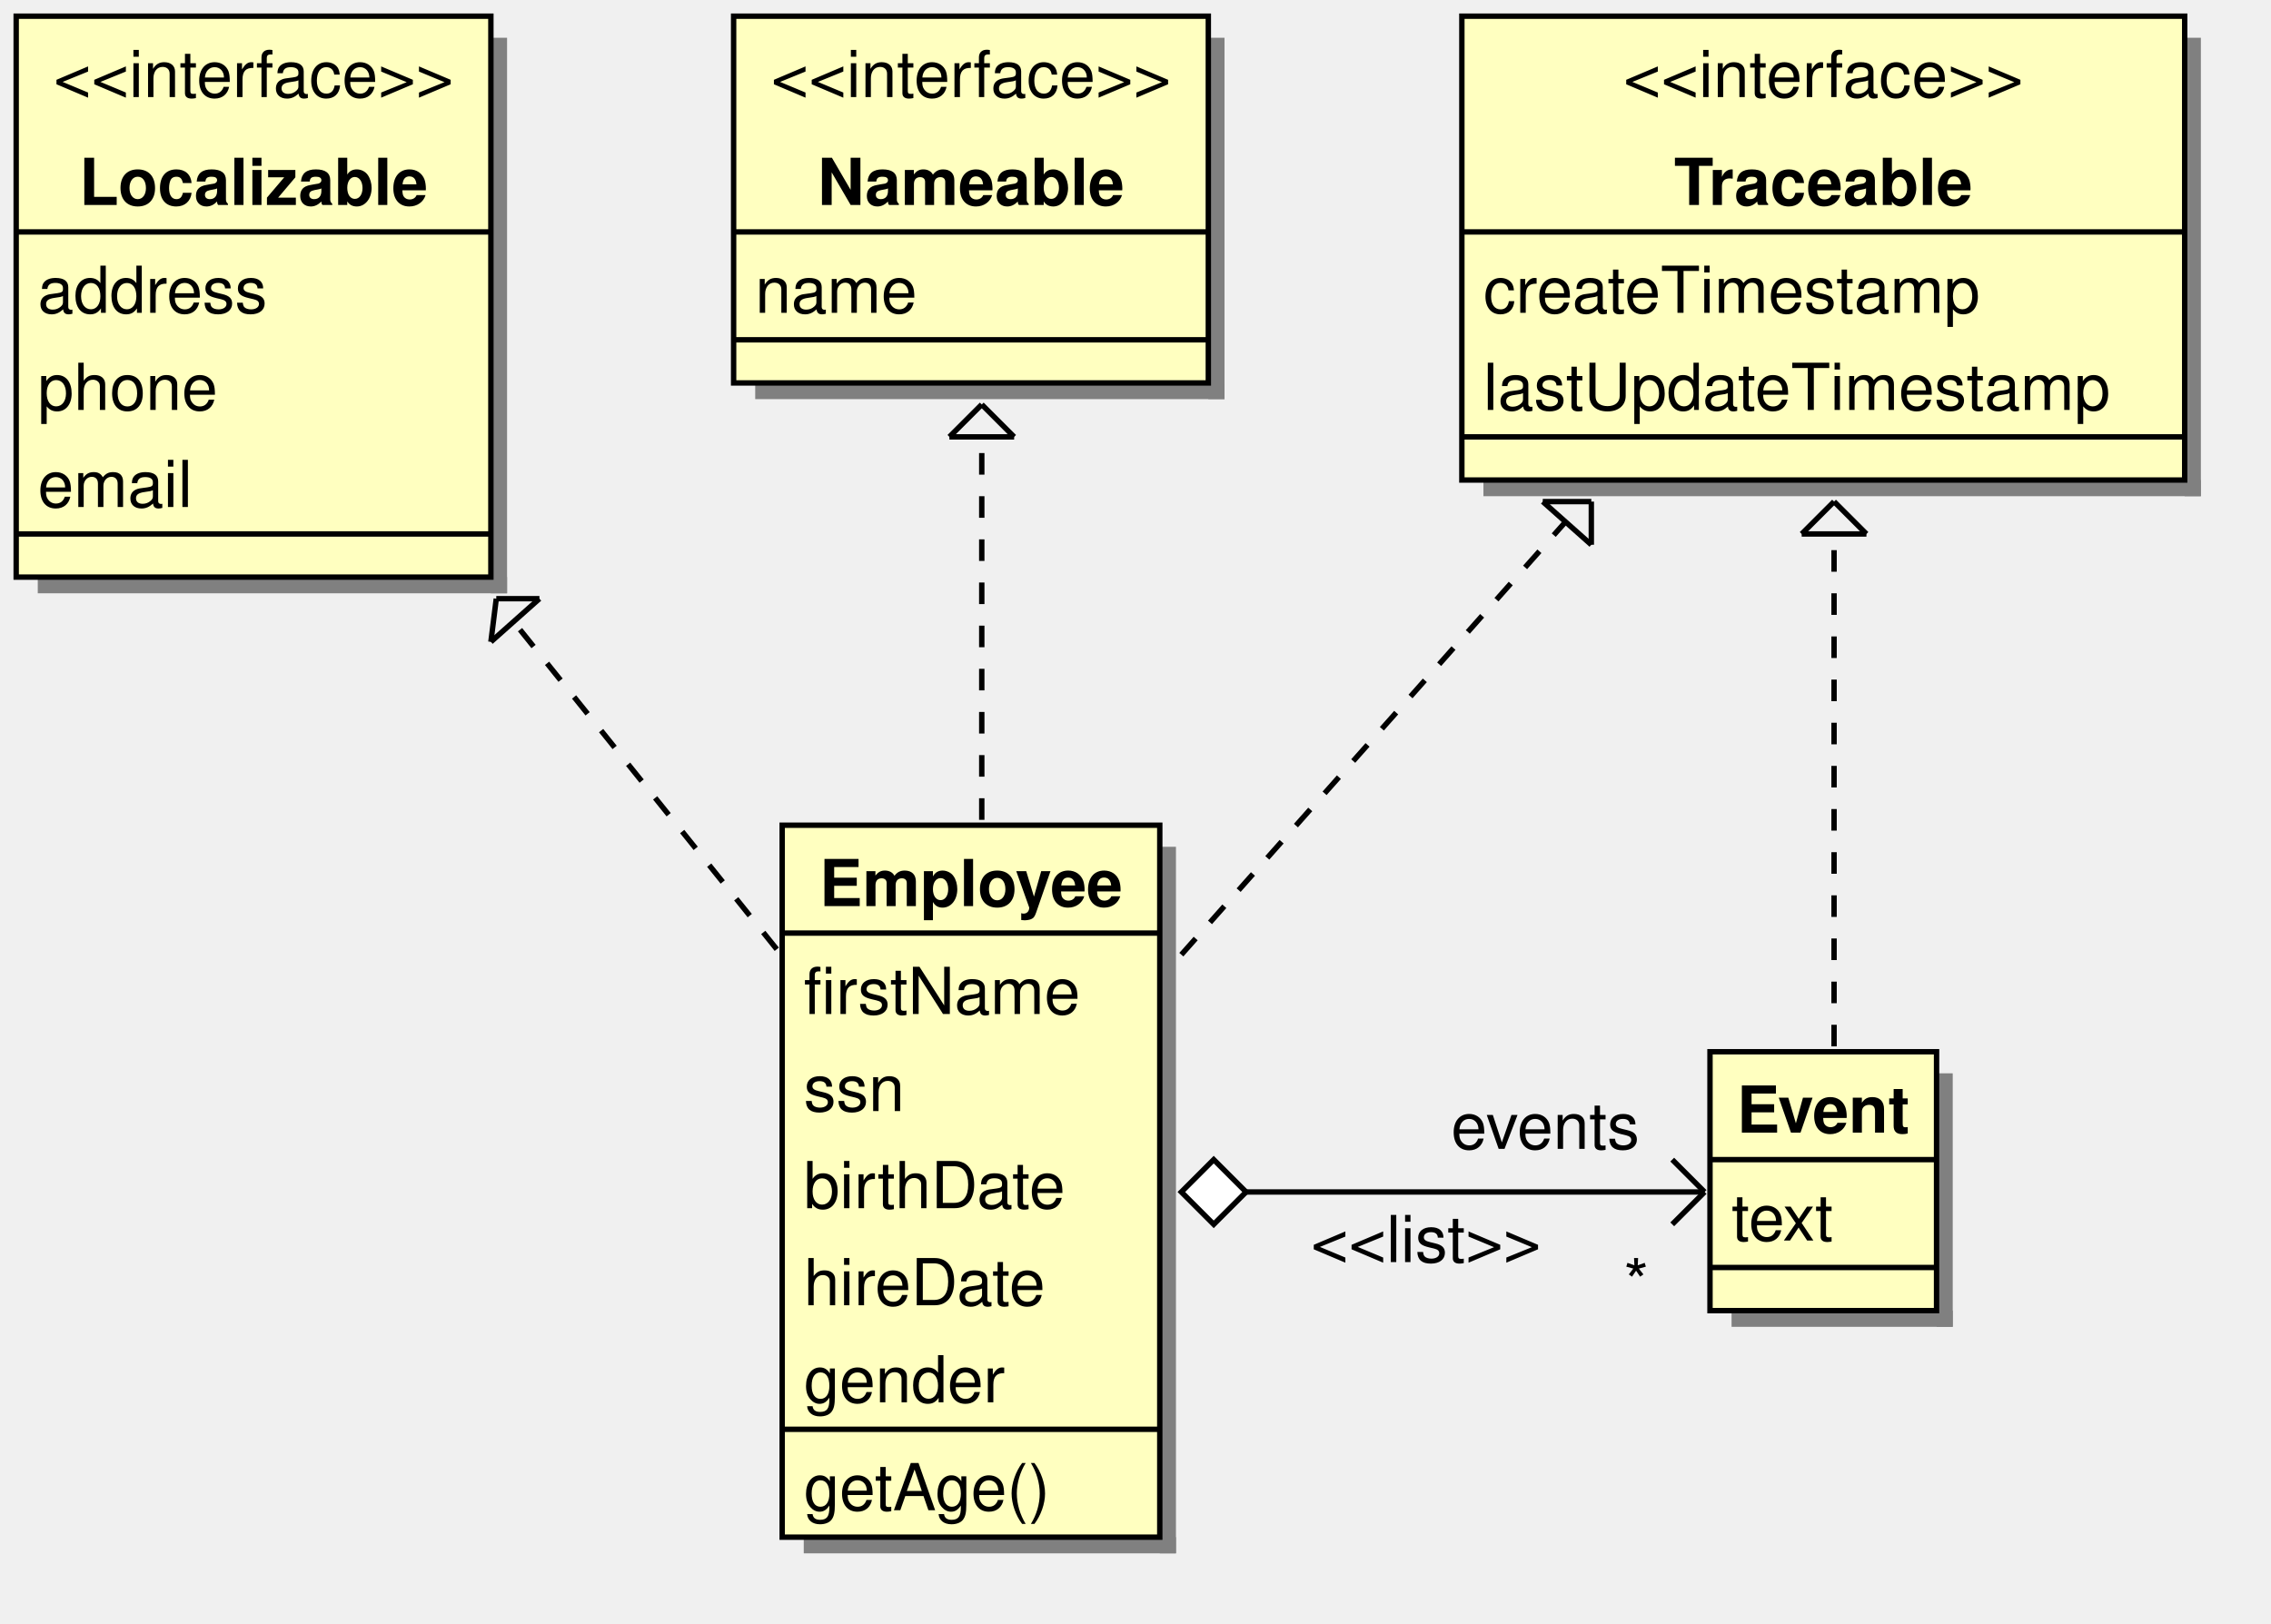
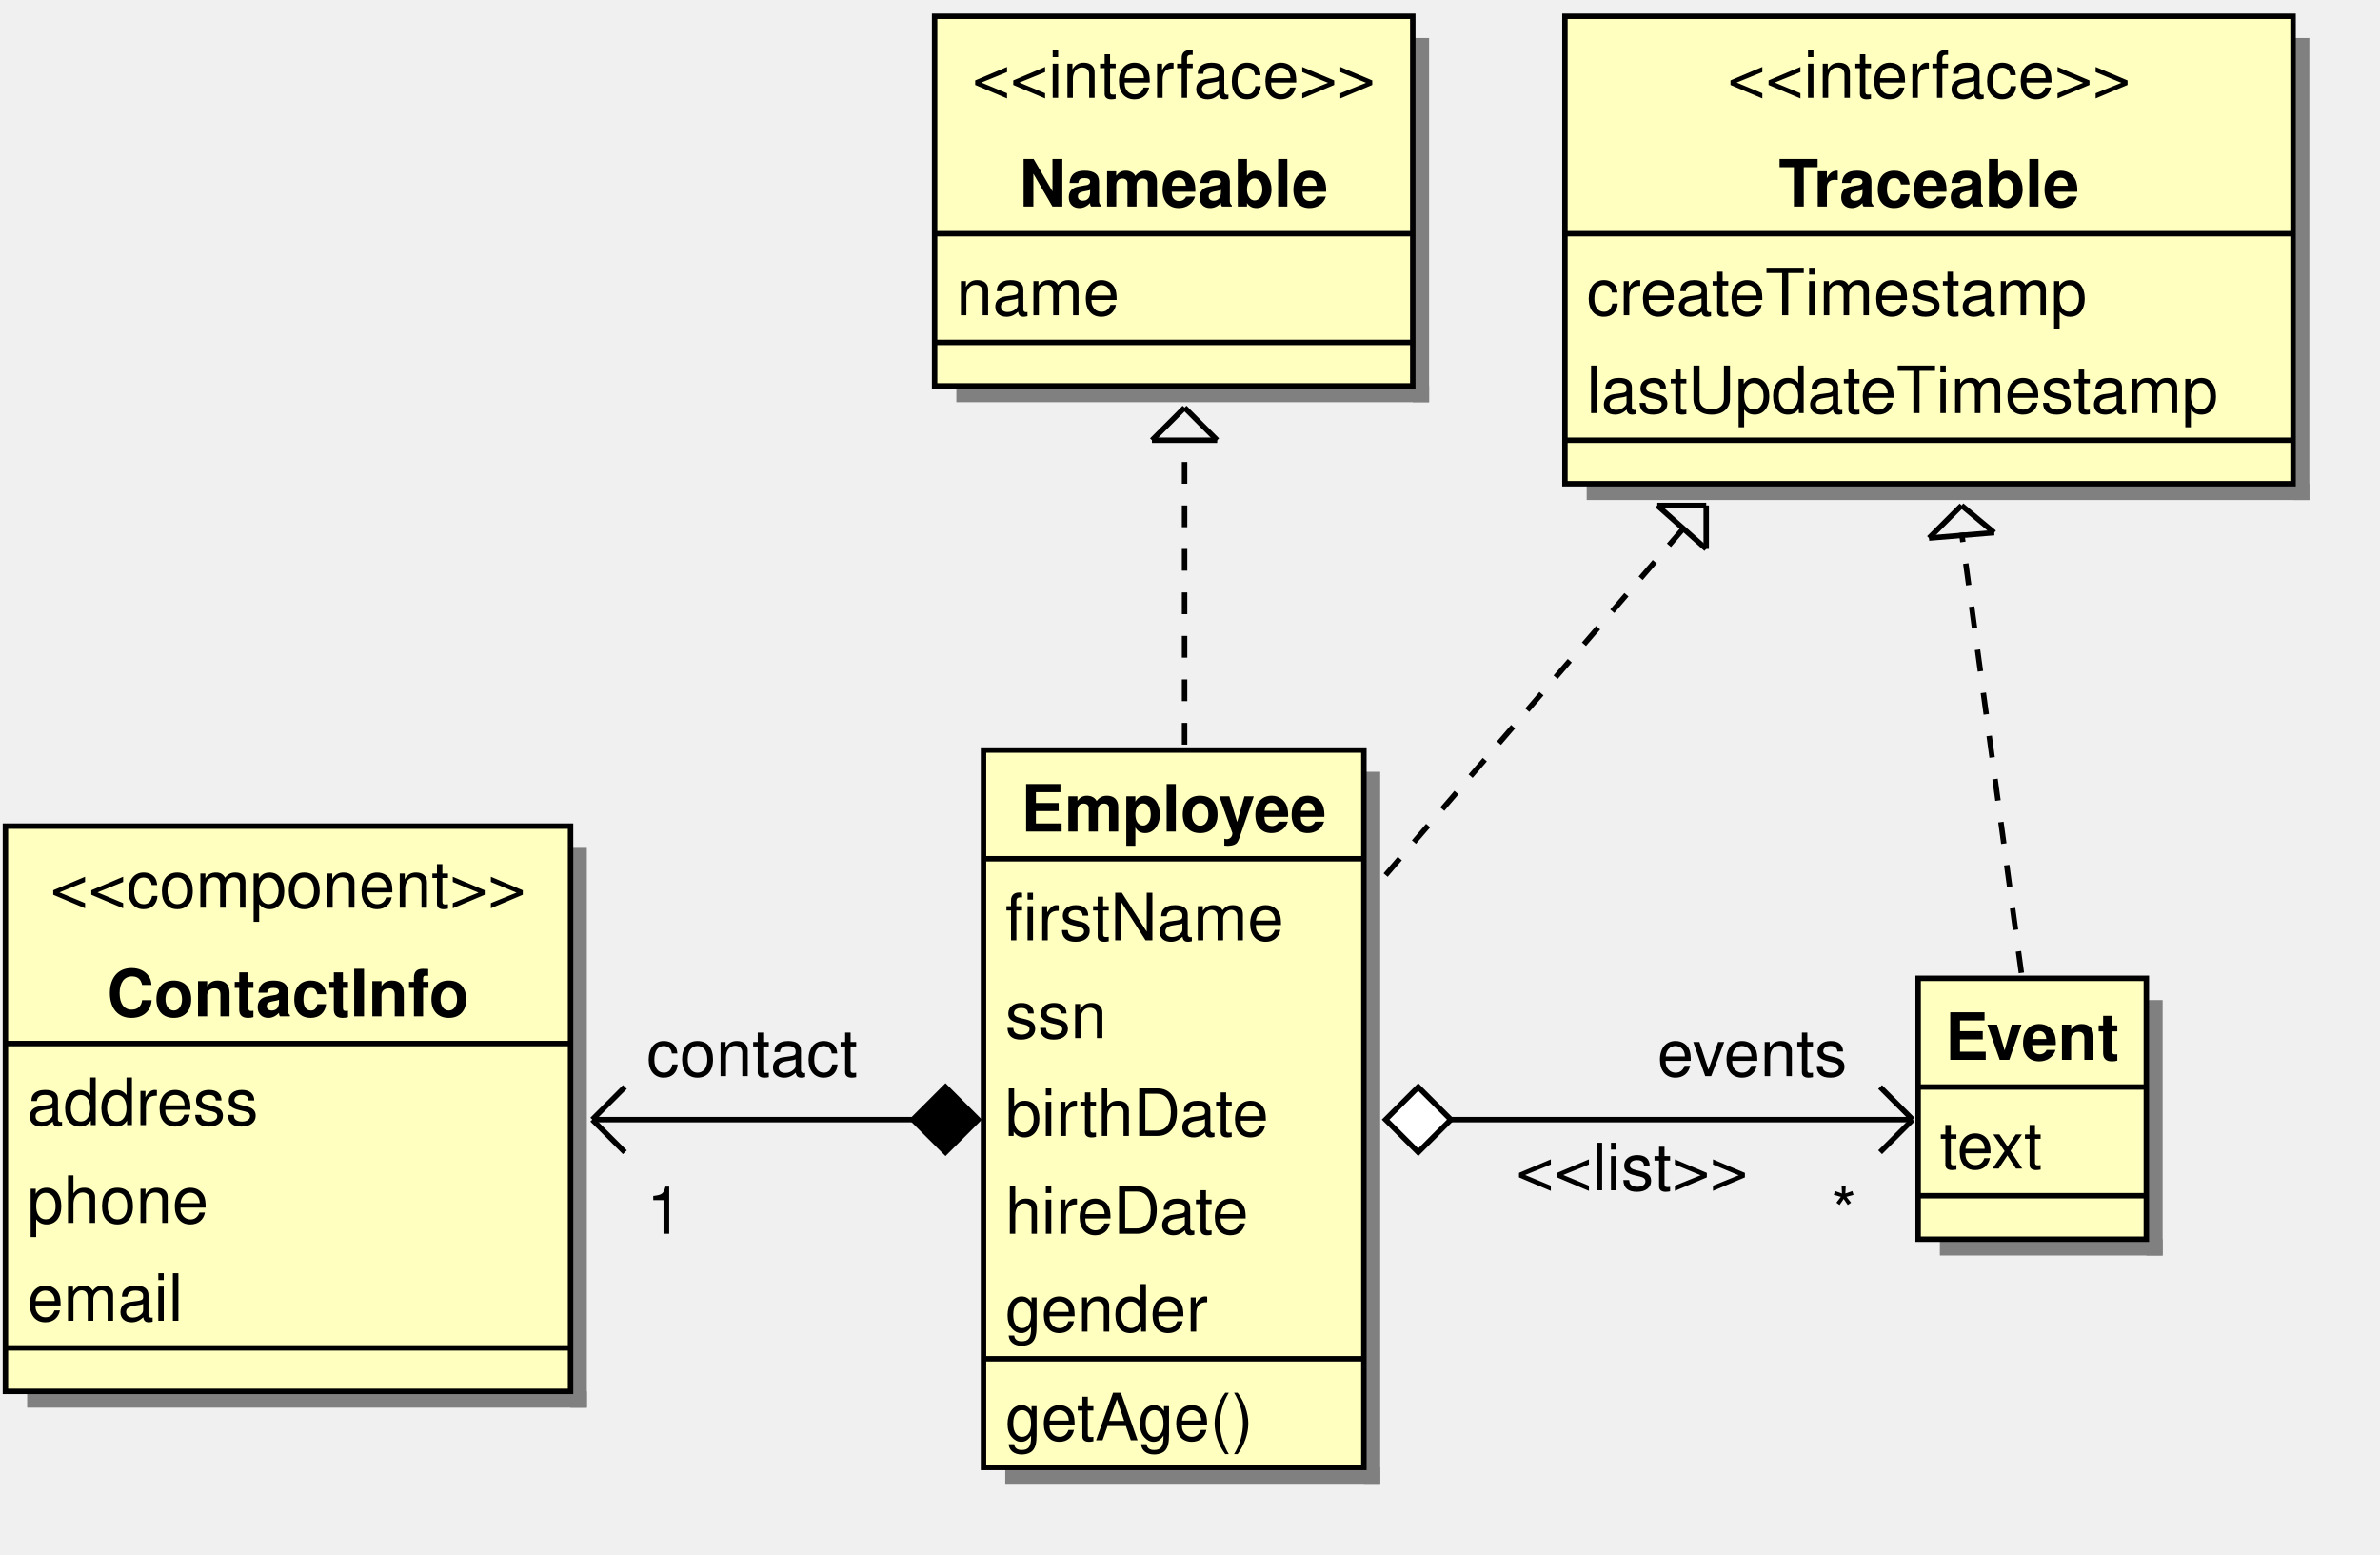
- <svg xmlns="http://www.w3.org/2000/svg" width="421" height="301" version="1.1">
+ <svg xmlns="http://www.w3.org/2000/svg" width="438" height="286" version="1.1">
  <g>
-     <line stroke-dasharray="4,4" stroke="black" stroke-opacity="1" x1="219" y1="177" x2="290" y2="97" />
-     <line stroke="black" stroke-opacity="1" x1="295" y1="93" x2="286" y2="93" />
-     <line stroke="black" stroke-opacity="1" x1="295" y1="93" x2="295" y2="101" />
-     <line stroke="black" stroke-opacity="1" x1="286" y1="93" x2="295" y2="101" />
+     <line stroke-dasharray="4,4" stroke="black" stroke-opacity="1" x1="255" y1="161" x2="310" y2="97" />
+     <line stroke="black" stroke-opacity="1" x1="314" y1="93" x2="305" y2="93" />
+     <line stroke="black" stroke-opacity="1" x1="314" y1="93" x2="314" y2="101" />
+     <line stroke="black" stroke-opacity="1" x1="305" y1="93" x2="314" y2="101" />
  </g>
  <g>
-     <line stroke-dasharray="4,4" stroke="black" stroke-opacity="1" x1="182" y1="152" x2="182" y2="81" />
-     <line stroke="black" stroke-opacity="1" x1="182" y1="75" x2="176" y2="81" />
-     <line stroke="black" stroke-opacity="1" x1="182" y1="75" x2="188" y2="81" />
-     <line stroke="black" stroke-opacity="1" x1="176" y1="81" x2="188" y2="81" />
+     <line stroke-dasharray="4,4" stroke="black" stroke-opacity="1" x1="218" y1="137" x2="218" y2="81" />
+     <line stroke="black" stroke-opacity="1" x1="218" y1="75" x2="212" y2="81" />
+     <line stroke="black" stroke-opacity="1" x1="218" y1="75" x2="224" y2="81" />
+     <line stroke="black" stroke-opacity="1" x1="212" y1="81" x2="224" y2="81" />
  </g>
  <g>
-     <line stroke-dasharray="4,4" stroke="black" stroke-opacity="1" x1="144" y1="176" x2="95" y2="115" />
-     <line stroke="black" stroke-opacity="1" x1="92" y1="111" x2="91" y2="119" />
-     <line stroke="black" stroke-opacity="1" x1="92" y1="111" x2="100" y2="111" />
-     <line stroke="black" stroke-opacity="1" x1="91" y1="119" x2="100" y2="111" />
+     <line stroke-dasharray="4,4" stroke="black" stroke-opacity="1" x1="372" y1="179" x2="361" y2="98" />
+     <line stroke="black" stroke-opacity="1" x1="361" y1="93" x2="355" y2="99" />
+     <line stroke="black" stroke-opacity="1" x1="361" y1="93" x2="367" y2="98" />
+     <line stroke="black" stroke-opacity="1" x1="355" y1="99" x2="367" y2="98" />
  </g>
  <g>
-     <line stroke-dasharray="4,4" stroke="black" stroke-opacity="1" x1="340" y1="194" x2="340" y2="99" />
-     <line stroke="black" stroke-opacity="1" x1="340" y1="93" x2="334" y2="99" />
-     <line stroke="black" stroke-opacity="1" x1="340" y1="93" x2="346" y2="99" />
-     <line stroke="black" stroke-opacity="1" x1="334" y1="99" x2="346" y2="99" />
+     <line stroke="black" stroke-opacity="1" x1="352" y1="206" x2="346" y2="200" />
+     <line stroke="black" stroke-opacity="1" x1="352" y1="206" x2="346" y2="212" />
+     <line stroke="black" stroke-opacity="1" x1="255" y1="206" x2="352" y2="206" />
+     <polygon fill="white" stroke="black" stroke-opacity="1" points="255,206 261,200 267,206 261,212" />
  </g>
  <g>
-     <line stroke="black" stroke-opacity="1" x1="316" y1="221" x2="310" y2="215" />
-     <line stroke="black" stroke-opacity="1" x1="316" y1="221" x2="310" y2="227" />
-     <line stroke="black" stroke-opacity="1" x1="219" y1="221" x2="316" y2="221" />
-     <polygon fill="white" stroke="black" stroke-opacity="1" points="219,221 225,215 231,221 225,227" />
+     <line stroke="black" stroke-opacity="1" x1="109" y1="206" x2="115" y2="212" />
+     <line stroke="black" stroke-opacity="1" x1="109" y1="206" x2="115" y2="200" />
+     <line stroke="black" stroke-opacity="1" x1="180" y1="206" x2="109" y2="206" />
+     <polygon fill="black" stroke="black" stroke-opacity="1" points="180,206 174,212 168,206 174,200" />
  </g>
  <g>
-     <rect fill="#808080" stroke="none" stroke-opacity="1" x="215" y="157" width="3" height="131" />
-     <rect fill="#808080" stroke="none" stroke-opacity="1" x="149" y="285" width="69" height="3" />
-     <rect fill="#ffffc0" stroke="black" stroke-width="1" stroke-opacity="1" x="145" y="153" width="70" height="132" />
-     <text font-family="Helvetica" font-size="12" fill="black" font-weight="bold" text-anchor="middle" x="180" y="168">Employee</text>
-     <line stroke="black" stroke-opacity="1" x1="145" y1="173" x2="215" y2="173" />
-     <text font-family="Helvetica" font-size="12" fill="black" x="149" y="188">firstName</text>
-     <text font-family="Helvetica" font-size="12" fill="black" x="149" y="206">ssn</text>
-     <text font-family="Helvetica" font-size="12" fill="black" x="149" y="224">birthDate</text>
-     <text font-family="Helvetica" font-size="12" fill="black" x="149" y="242">hireDate</text>
-     <text font-family="Helvetica" font-size="12" fill="black" x="149" y="260">gender</text>
-     <line stroke="black" stroke-opacity="1" x1="145" y1="265" x2="215" y2="265" />
-     <text font-family="Helvetica" font-size="12" fill="black" x="149" y="280">getAge()</text>
+     <rect fill="#808080" stroke="none" stroke-opacity="1" x="251" y="142" width="3" height="131" />
+     <rect fill="#808080" stroke="none" stroke-opacity="1" x="185" y="270" width="69" height="3" />
+     <rect fill="#ffffc0" stroke="black" stroke-width="1" stroke-opacity="1" x="181" y="138" width="70" height="132" />
+     <text font-family="Helvetica" font-size="12" fill="black" font-weight="bold" text-anchor="middle" x="216" y="153">Employee</text>
+     <line stroke="black" stroke-opacity="1" x1="181" y1="158" x2="251" y2="158" />
+     <text font-family="Helvetica" font-size="12" fill="black" x="185" y="173">firstName</text>
+     <text font-family="Helvetica" font-size="12" fill="black" x="185" y="191">ssn</text>
+     <text font-family="Helvetica" font-size="12" fill="black" x="185" y="209">birthDate</text>
+     <text font-family="Helvetica" font-size="12" fill="black" x="185" y="227">hireDate</text>
+     <text font-family="Helvetica" font-size="12" fill="black" x="185" y="245">gender</text>
+     <line stroke="black" stroke-opacity="1" x1="181" y1="250" x2="251" y2="250" />
+     <text font-family="Helvetica" font-size="12" fill="black" x="185" y="265">getAge()</text>
  </g>
  <g>
-     <rect fill="#808080" stroke="none" stroke-opacity="1" x="405" y="7" width="3" height="85" />
-     <rect fill="#808080" stroke="none" stroke-opacity="1" x="275" y="89" width="133" height="3" />
-     <rect fill="#ffffc0" stroke="black" stroke-width="1" stroke-opacity="1" x="271" y="3" width="134" height="86" />
-     <text font-family="Helvetica" font-size="12" fill="black" text-anchor="middle" x="338" y="18">&lt;&lt;interface&gt;&gt;</text>
-     <text font-family="Helvetica" font-size="12" fill="black" font-weight="bold" text-anchor="middle" x="338" y="38">Traceable</text>
-     <line stroke="black" stroke-opacity="1" x1="271" y1="43" x2="405" y2="43" />
-     <text font-family="Helvetica" font-size="12" fill="black" x="275" y="58">createTimestamp</text>
-     <text font-family="Helvetica" font-size="12" fill="black" x="275" y="76">lastUpdateTimestamp</text>
-     <line stroke="black" stroke-opacity="1" x1="271" y1="81" x2="405" y2="81" />
+     <rect fill="#808080" stroke="none" stroke-opacity="1" x="422" y="7" width="3" height="85" />
+     <rect fill="#808080" stroke="none" stroke-opacity="1" x="292" y="89" width="133" height="3" />
+     <rect fill="#ffffc0" stroke="black" stroke-width="1" stroke-opacity="1" x="288" y="3" width="134" height="86" />
+     <text font-family="Helvetica" font-size="12" fill="black" text-anchor="middle" x="355" y="18">&lt;&lt;interface&gt;&gt;</text>
+     <text font-family="Helvetica" font-size="12" fill="black" font-weight="bold" text-anchor="middle" x="355" y="38">Traceable</text>
+     <line stroke="black" stroke-opacity="1" x1="288" y1="43" x2="422" y2="43" />
+     <text font-family="Helvetica" font-size="12" fill="black" x="292" y="58">createTimestamp</text>
+     <text font-family="Helvetica" font-size="12" fill="black" x="292" y="76">lastUpdateTimestamp</text>
+     <line stroke="black" stroke-opacity="1" x1="288" y1="81" x2="422" y2="81" />
  </g>
  <g>
-     <rect fill="#808080" stroke="none" stroke-opacity="1" x="224" y="7" width="3" height="67" />
-     <rect fill="#808080" stroke="none" stroke-opacity="1" x="140" y="71" width="87" height="3" />
-     <rect fill="#ffffc0" stroke="black" stroke-width="1" stroke-opacity="1" x="136" y="3" width="88" height="68" />
-     <text font-family="Helvetica" font-size="12" fill="black" text-anchor="middle" x="180" y="18">&lt;&lt;interface&gt;&gt;</text>
-     <text font-family="Helvetica" font-size="12" fill="black" font-weight="bold" text-anchor="middle" x="180" y="38">Nameable</text>
-     <line stroke="black" stroke-opacity="1" x1="136" y1="43" x2="224" y2="43" />
-     <text font-family="Helvetica" font-size="12" fill="black" x="140" y="58">name</text>
-     <line stroke="black" stroke-opacity="1" x1="136" y1="63" x2="224" y2="63" />
+     <rect fill="#808080" stroke="none" stroke-opacity="1" x="260" y="7" width="3" height="67" />
+     <rect fill="#808080" stroke="none" stroke-opacity="1" x="176" y="71" width="87" height="3" />
+     <rect fill="#ffffc0" stroke="black" stroke-width="1" stroke-opacity="1" x="172" y="3" width="88" height="68" />
+     <text font-family="Helvetica" font-size="12" fill="black" text-anchor="middle" x="216" y="18">&lt;&lt;interface&gt;&gt;</text>
+     <text font-family="Helvetica" font-size="12" fill="black" font-weight="bold" text-anchor="middle" x="216" y="38">Nameable</text>
+     <line stroke="black" stroke-opacity="1" x1="172" y1="43" x2="260" y2="43" />
+     <text font-family="Helvetica" font-size="12" fill="black" x="176" y="58">name</text>
+     <line stroke="black" stroke-opacity="1" x1="172" y1="63" x2="260" y2="63" />
  </g>
  <g>
-     <rect fill="#808080" stroke="none" stroke-opacity="1" x="91" y="7" width="3" height="103" />
-     <rect fill="#808080" stroke="none" stroke-opacity="1" x="7" y="107" width="87" height="3" />
-     <rect fill="#ffffc0" stroke="black" stroke-width="1" stroke-opacity="1" x="3" y="3" width="88" height="104" />
-     <text font-family="Helvetica" font-size="12" fill="black" text-anchor="middle" x="47" y="18">&lt;&lt;interface&gt;&gt;</text>
-     <text font-family="Helvetica" font-size="12" fill="black" font-weight="bold" text-anchor="middle" x="47" y="38">Localizable</text>
-     <line stroke="black" stroke-opacity="1" x1="3" y1="43" x2="91" y2="43" />
-     <text font-family="Helvetica" font-size="12" fill="black" x="7" y="58">address</text>
-     <text font-family="Helvetica" font-size="12" fill="black" x="7" y="76">phone</text>
-     <text font-family="Helvetica" font-size="12" fill="black" x="7" y="94">email</text>
-     <line stroke="black" stroke-opacity="1" x1="3" y1="99" x2="91" y2="99" />
+     <rect fill="#808080" stroke="none" stroke-opacity="1" x="105" y="156" width="3" height="103" />
+     <rect fill="#808080" stroke="none" stroke-opacity="1" x="5" y="256" width="103" height="3" />
+     <rect fill="#ffffc0" stroke="black" stroke-width="1" stroke-opacity="1" x="1" y="152" width="104" height="104" />
+     <text font-family="Helvetica" font-size="12" fill="black" text-anchor="middle" x="53" y="167">&lt;&lt;component&gt;&gt;</text>
+     <text font-family="Helvetica" font-size="12" fill="black" font-weight="bold" text-anchor="middle" x="53" y="187">ContactInfo</text>
+     <line stroke="black" stroke-opacity="1" x1="1" y1="192" x2="105" y2="192" />
+     <text font-family="Helvetica" font-size="12" fill="black" x="5" y="207">address</text>
+     <text font-family="Helvetica" font-size="12" fill="black" x="5" y="225">phone</text>
+     <text font-family="Helvetica" font-size="12" fill="black" x="5" y="243">email</text>
+     <line stroke="black" stroke-opacity="1" x1="1" y1="248" x2="105" y2="248" />
  </g>
  <g>
-     <rect fill="#808080" stroke="none" stroke-opacity="1" x="359" y="199" width="3" height="47" />
-     <rect fill="#808080" stroke="none" stroke-opacity="1" x="321" y="243" width="41" height="3" />
-     <rect fill="#ffffc0" stroke="black" stroke-width="1" stroke-opacity="1" x="317" y="195" width="42" height="48" />
-     <text font-family="Helvetica" font-size="12" fill="black" font-weight="bold" text-anchor="middle" x="338" y="210">Event</text>
-     <line stroke="black" stroke-opacity="1" x1="317" y1="215" x2="359" y2="215" />
-     <text font-family="Helvetica" font-size="12" fill="black" x="321" y="230">text</text>
-     <line stroke="black" stroke-opacity="1" x1="317" y1="235" x2="359" y2="235" />
+     <rect fill="#808080" stroke="none" stroke-opacity="1" x="395" y="184" width="3" height="47" />
+     <rect fill="#808080" stroke="none" stroke-opacity="1" x="357" y="228" width="41" height="3" />
+     <rect fill="#ffffc0" stroke="black" stroke-width="1" stroke-opacity="1" x="353" y="180" width="42" height="48" />
+     <text font-family="Helvetica" font-size="12" fill="black" font-weight="bold" text-anchor="middle" x="374" y="195">Event</text>
+     <line stroke="black" stroke-opacity="1" x1="353" y1="200" x2="395" y2="200" />
+     <text font-family="Helvetica" font-size="12" fill="black" x="357" y="215">text</text>
+     <line stroke="black" stroke-opacity="1" x1="353" y1="220" x2="395" y2="220" />
  </g>
  <g>
-     <text font-family="Helvetica" font-size="12" fill="black" x="243" y="234">&lt;&lt;list&gt;&gt;</text>
+     <text font-family="Helvetica" font-size="12" fill="black" x="305" y="198">events</text>
  </g>
  <g>
-     <text font-family="Helvetica" font-size="12" fill="black" x="269" y="213">events</text>
+     <text font-family="Helvetica" font-size="12" fill="black" x="279" y="219">&lt;&lt;list&gt;&gt;</text>
  </g>
  <g>
-     <text font-family="Helvetica" font-size="12" fill="black" x="301" y="242">*</text>
+     <text font-family="Helvetica" font-size="12" fill="black" x="337" y="227">*</text>
+   </g>
+   <g>
+     <text font-family="Helvetica" font-size="12" fill="black" x="119" y="198">contact</text>
+   </g>
+   <g>
+     <text font-family="Helvetica" font-size="12" fill="black" x="119" y="227">1</text>
  </g>
</svg>
